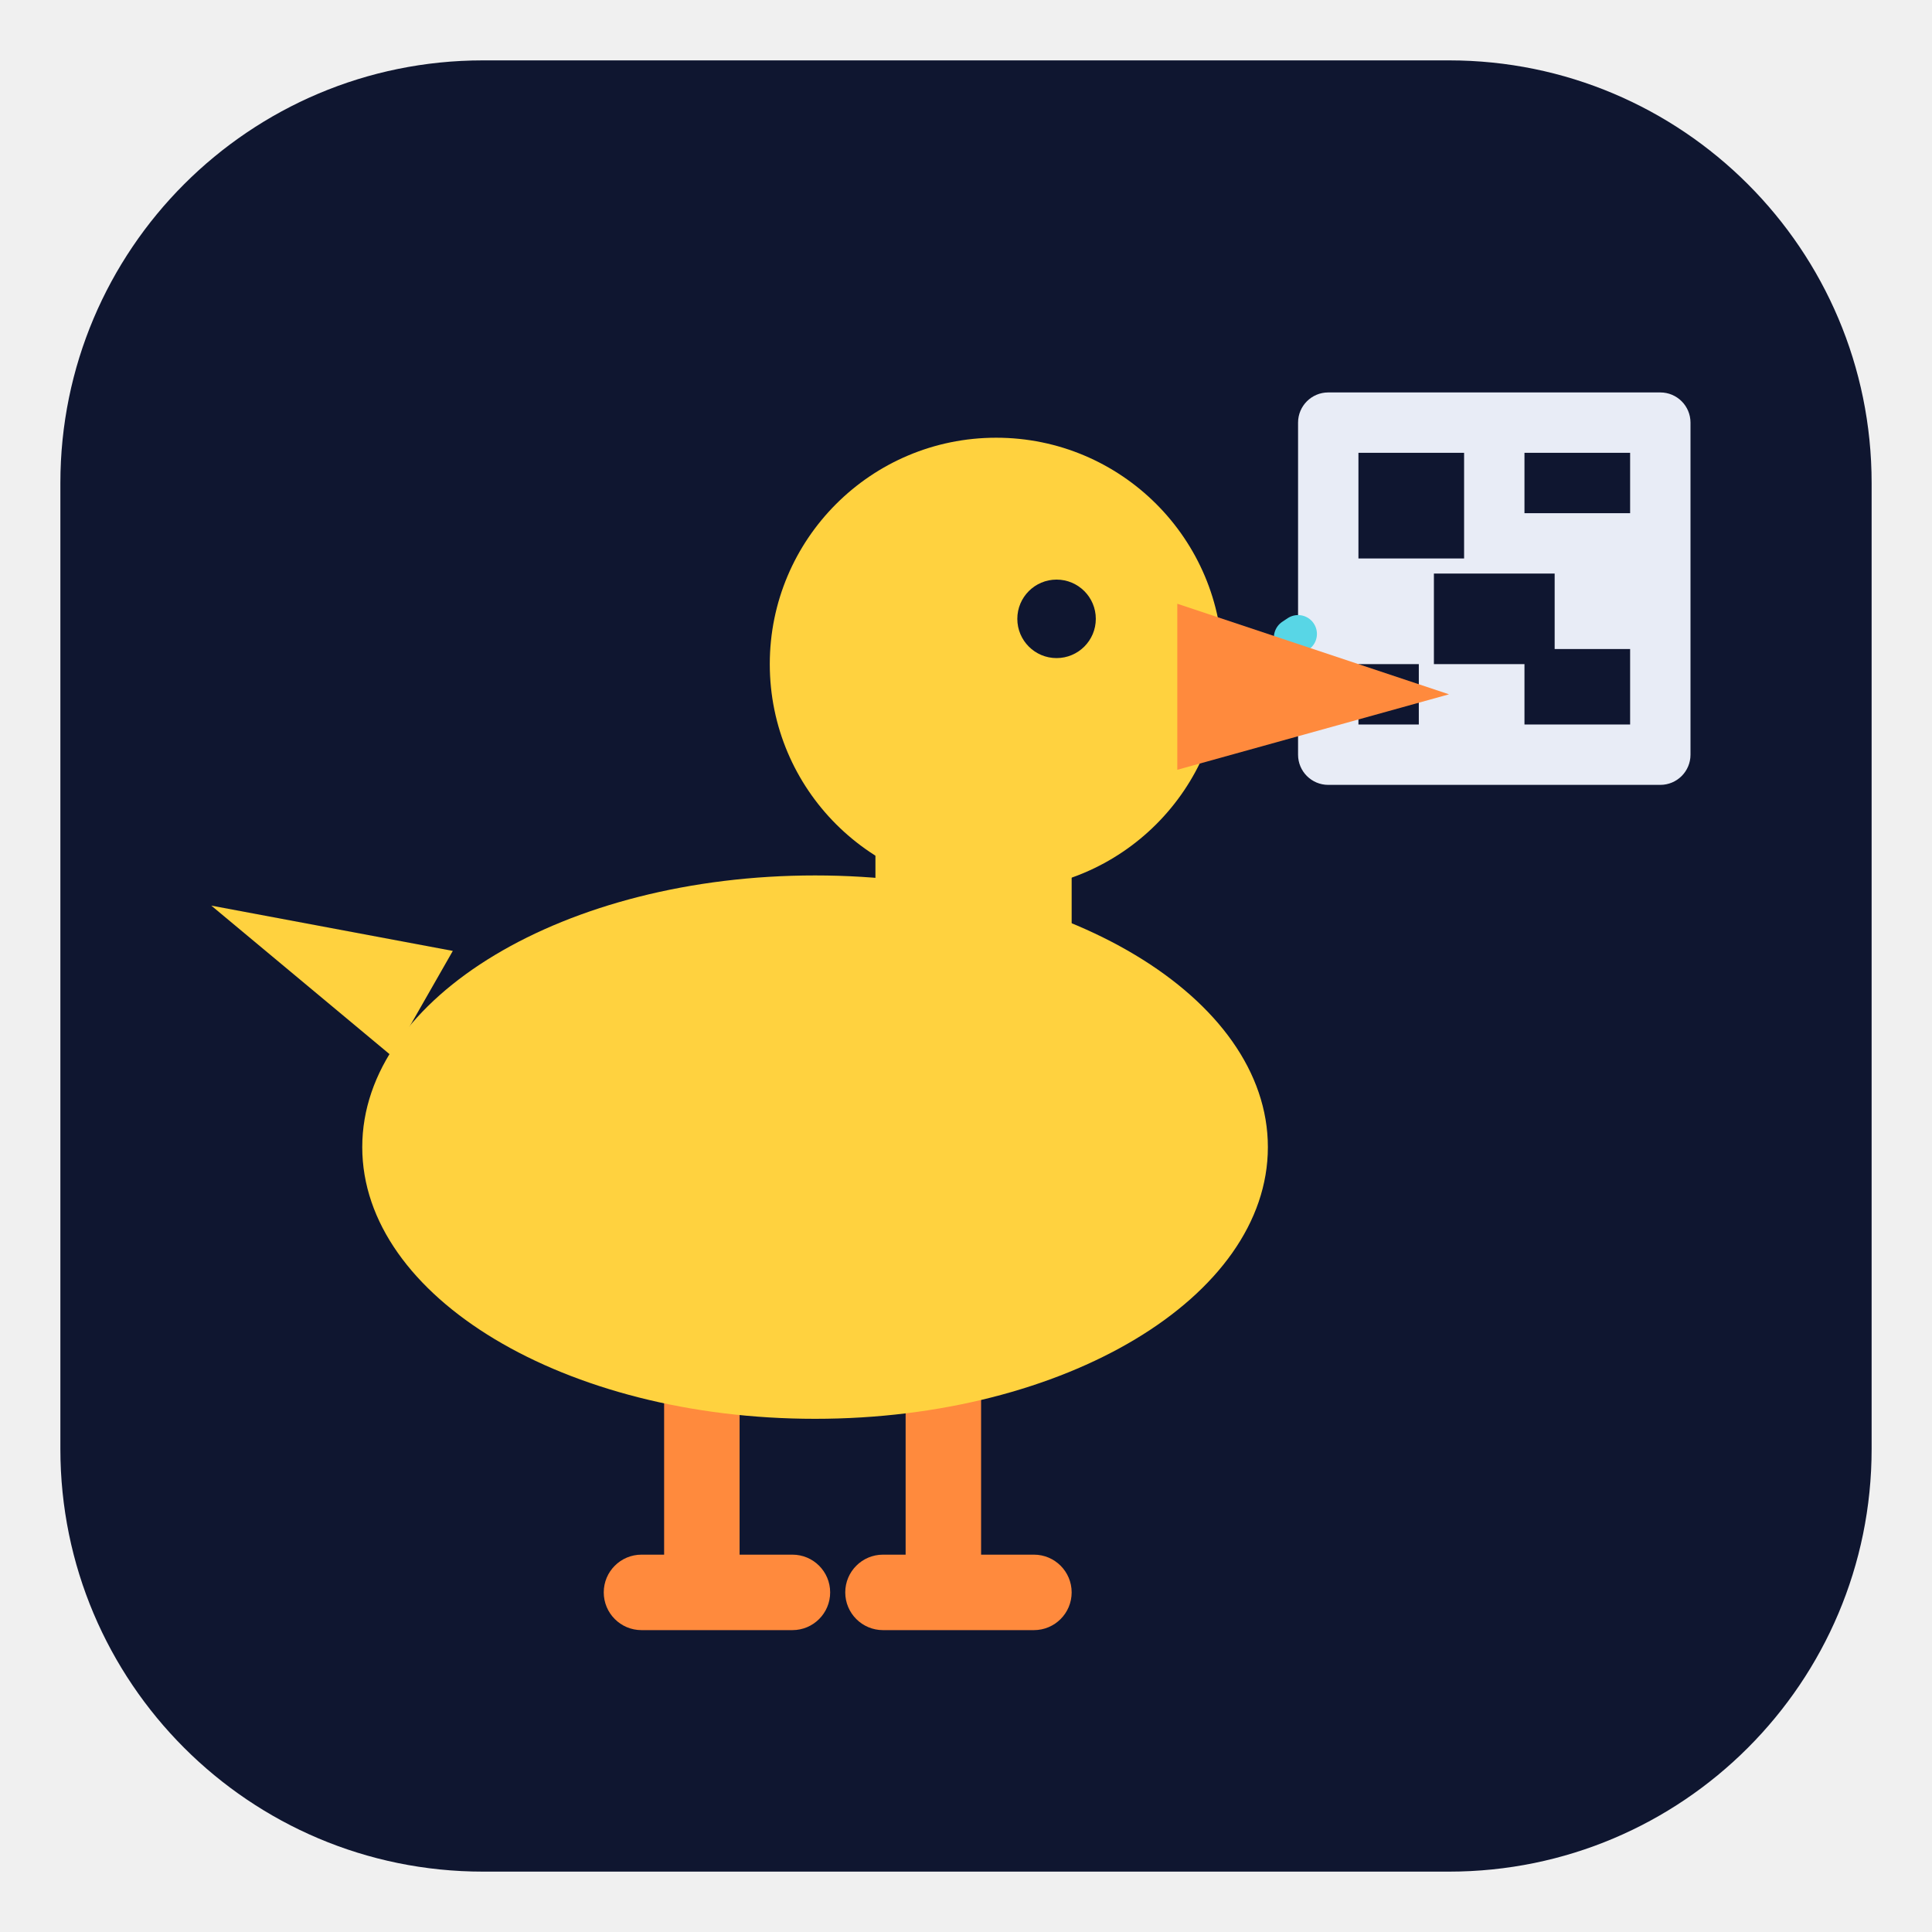
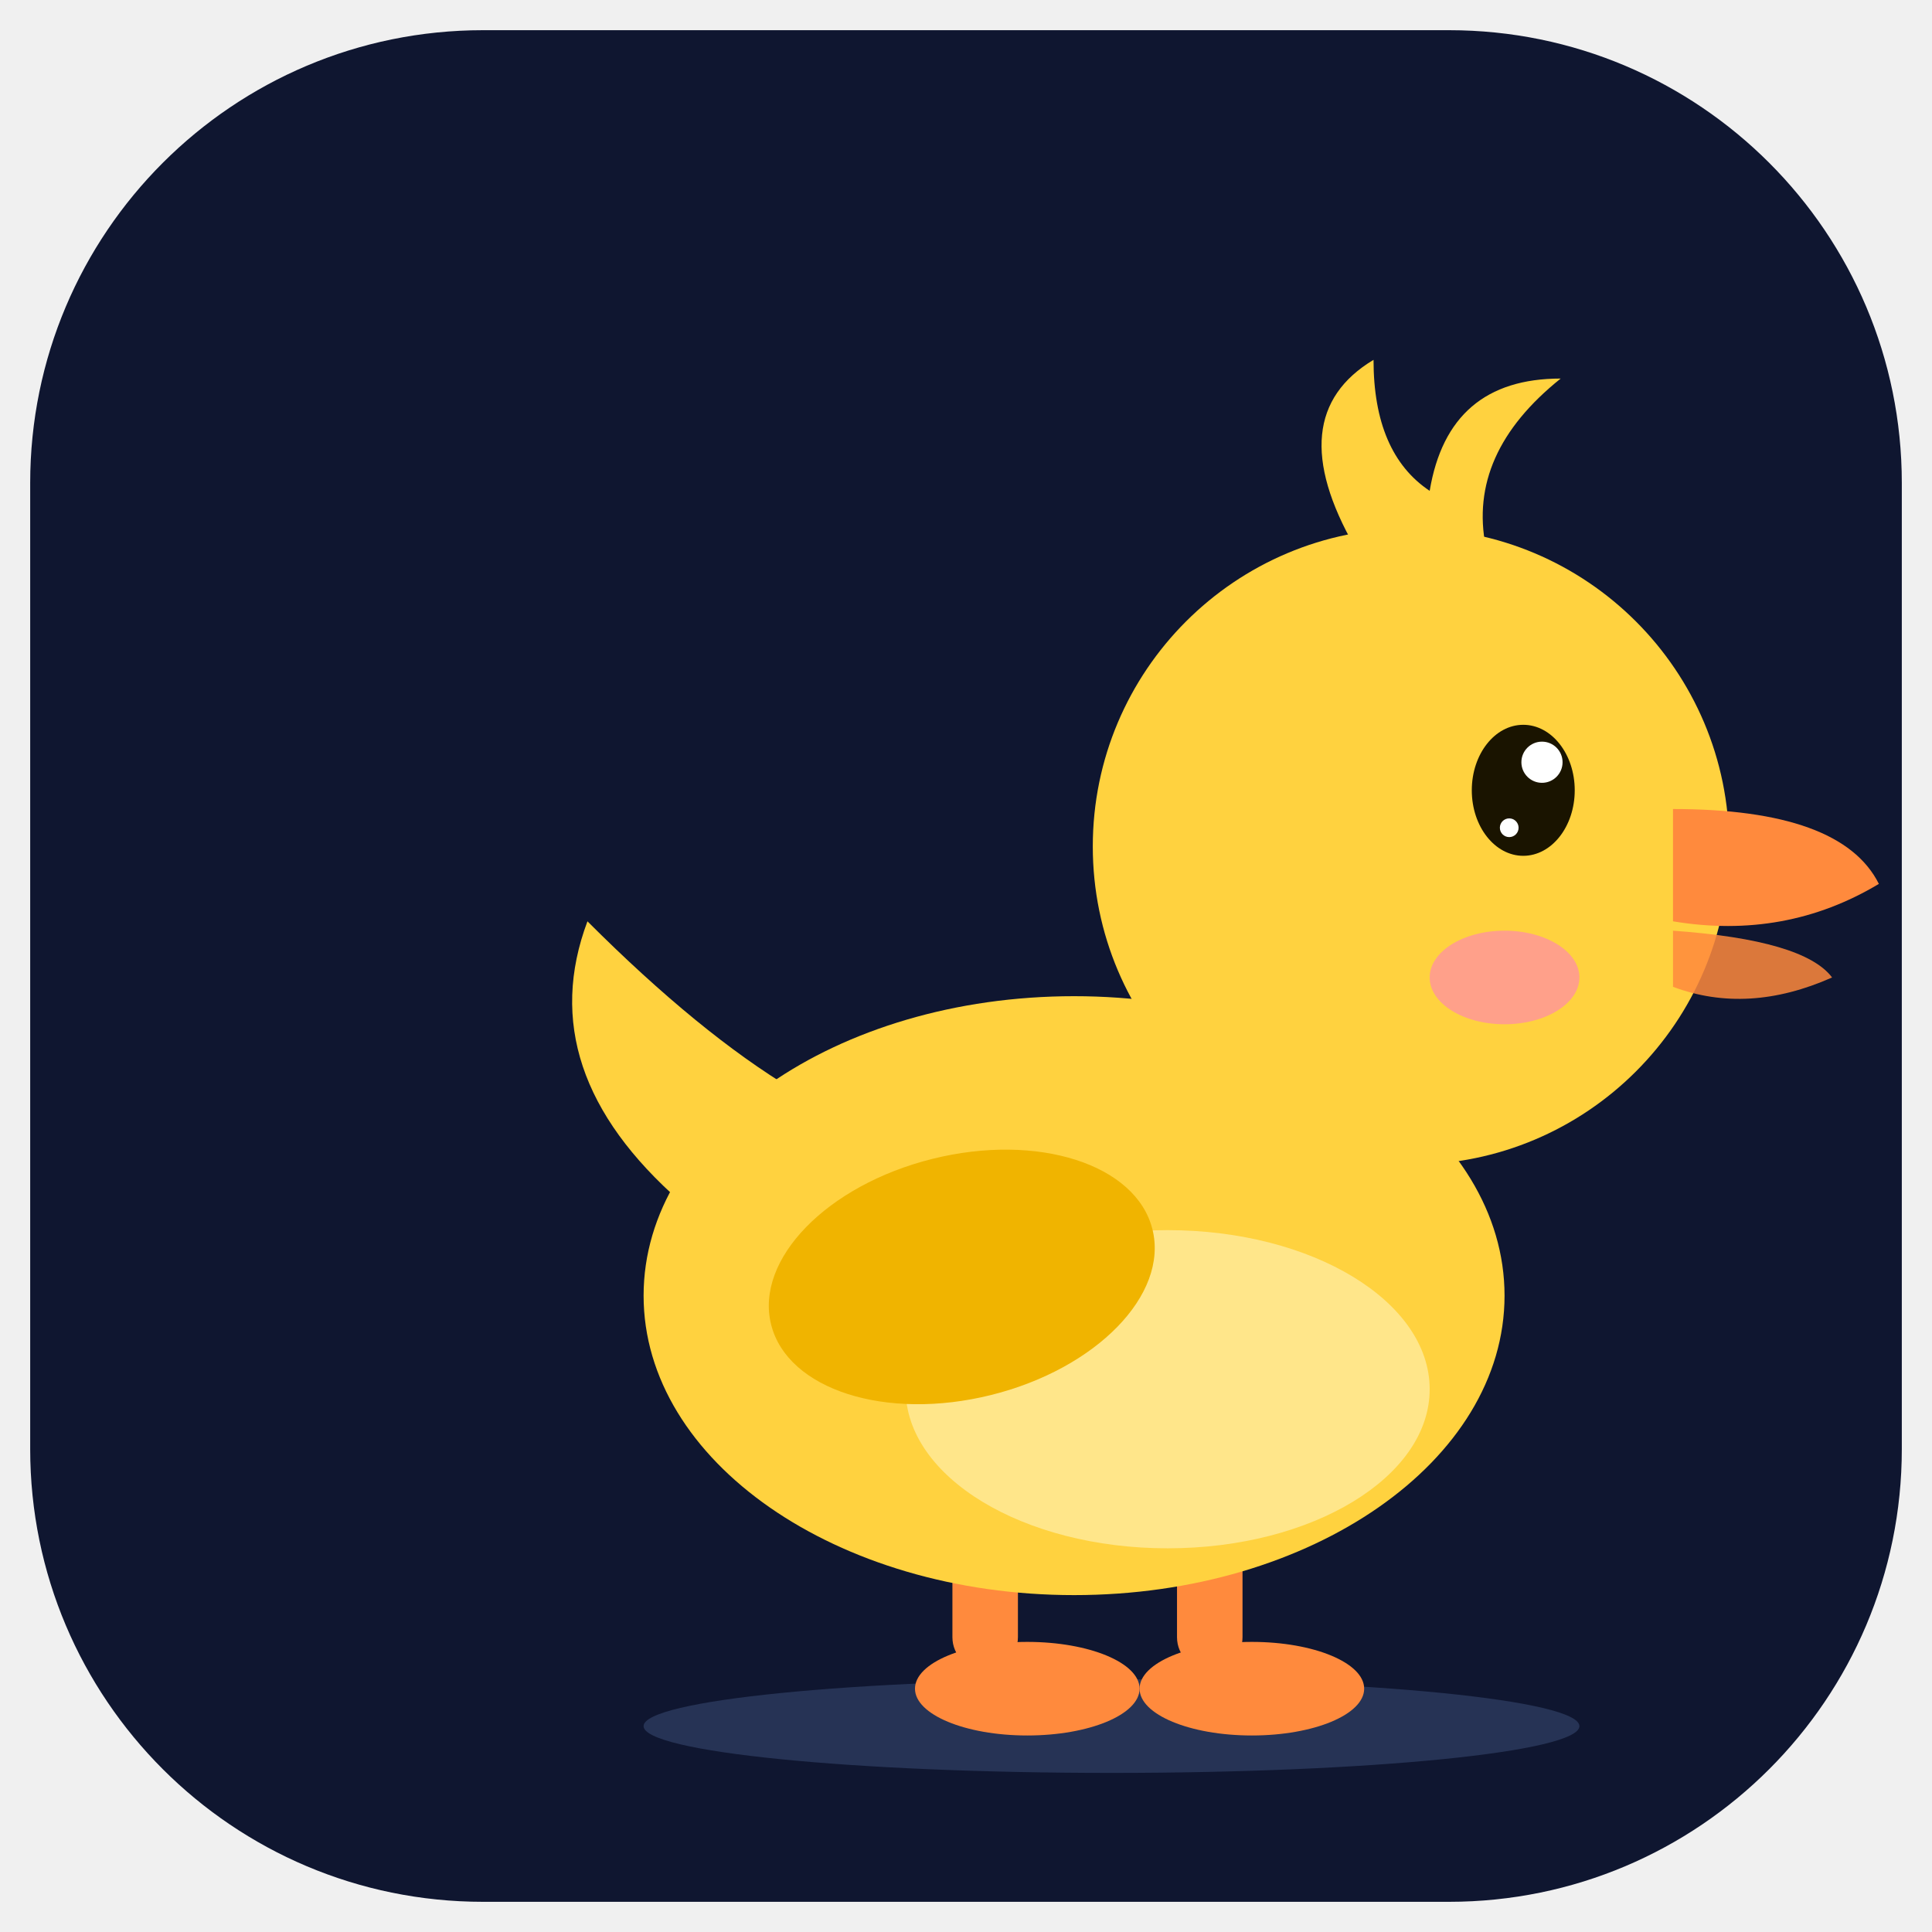
<svg xmlns="http://www.w3.org/2000/svg" viewBox="0 0 128 128" width="128" height="128">
-   <rect x="4" y="4" width="120" height="120" rx="28" fill="#0f1630" />
-   <g transform="translate(86 26)">
-     <rect width="26" height="26" rx="2" fill="#e8ecf6" />
-     <rect x="4" y="4" width="7" height="7" fill="#0f1630" />
-     <rect x="15" y="4" width="7" height="4" fill="#0f1630" />
-     <rect x="9" y="12" width="8" height="6" fill="#0f1630" />
-     <rect x="4" y="18" width="4" height="4" fill="#0f1630" />
-     <rect x="15" y="17" width="7" height="5" fill="#0f1630" />
+   <rect x="2" y="2" width="124" height="124" rx="30" fill="#0f1630" />
+   <g transform="translate(-2 4) scale(0.62)">
+     <ellipse cx="122" cy="178" rx="50" ry="5" fill="#263355" />
+     <rect x="105" y="150" width="7" height="22" rx="3.5" fill="#ff8a3d" />
+     <ellipse cx="113" cy="174" rx="12" ry="5" fill="#ff8a3d" />
+     <rect x="129" y="150" width="7" height="22" rx="3.5" fill="#ff8a3d" />
+     <ellipse cx="137" cy="174" rx="12" ry="5" fill="#ff8a3d" />
+     <path d="M76 122 Q60 108 66 92 Q78 104 88 110 Z" fill="#ffd23f" />
+     <ellipse cx="118" cy="132" rx="46" ry="32" fill="#ffd23f" />
+     <ellipse cx="128" cy="142" rx="28" ry="17" fill="#ffe68a" />
+     <ellipse cx="106" cy="130" rx="21" ry="13" transform="rotate(-14 106 130)" fill="#f0b400" />
+     <circle cx="154" cy="84" r="34" fill="#ffd23f" />
+     <path d="M148 52 Q140 38 150 32 Q150 42 156 46 Q158 34 170 34 Q160 42 162 52 Z" fill="#ffd23f" />
+     <path d="M182 80 Q200 80 204 88 Q194 94 182 92 Z" fill="#ff8a3d" />
+     <path d="M182 93 Q196 94 199 98 Q190 102 182 99 Z" fill="#ff8a3d" opacity=".85" />
+     <ellipse cx="164" cy="98" rx="8" ry="5" fill="#ff8fa3" opacity=".75" />
+     <ellipse cx="166" cy="78" rx="5.5" ry="7" fill="#1a1400" />
+     <circle cx="168" cy="75" r="2.2" fill="#fff" />
+     <circle cx="164.5" cy="82" r="1" fill="#fff" />
  </g>
-   <path d="M74 50 L86 42" stroke="#58d6e6" stroke-width="2.5" stroke-linecap="round" stroke-dasharray="3 4" />
-   <rect x="44" y="86" width="5" height="20" rx="2.5" fill="#ff8a3d" />
-   <rect x="60" y="86" width="5" height="20" rx="2.5" fill="#ff8a3d" />
-   <rect x="40" y="103" width="15" height="5" rx="2.5" fill="#ff8a3d" />
-   <rect x="56" y="103" width="15" height="5" rx="2.5" fill="#ff8a3d" />
-   <ellipse cx="54" cy="76" rx="30" ry="18" fill="#ffd23f" />
-   <path d="M26 70 L14 60 L30 63 Z" fill="#ffd23f" />
-   <rect x="58" y="46" width="13" height="26" rx="6.5" fill="#ffd23f" />
-   <circle cx="66" cy="44" r="15" fill="#ffd23f" />
-   <path d="M78 40 L96 46 L78 51 Z" fill="#ff8a3d" />
-   <circle cx="70" cy="41" r="2.6" fill="#0f1630" />
</svg>
